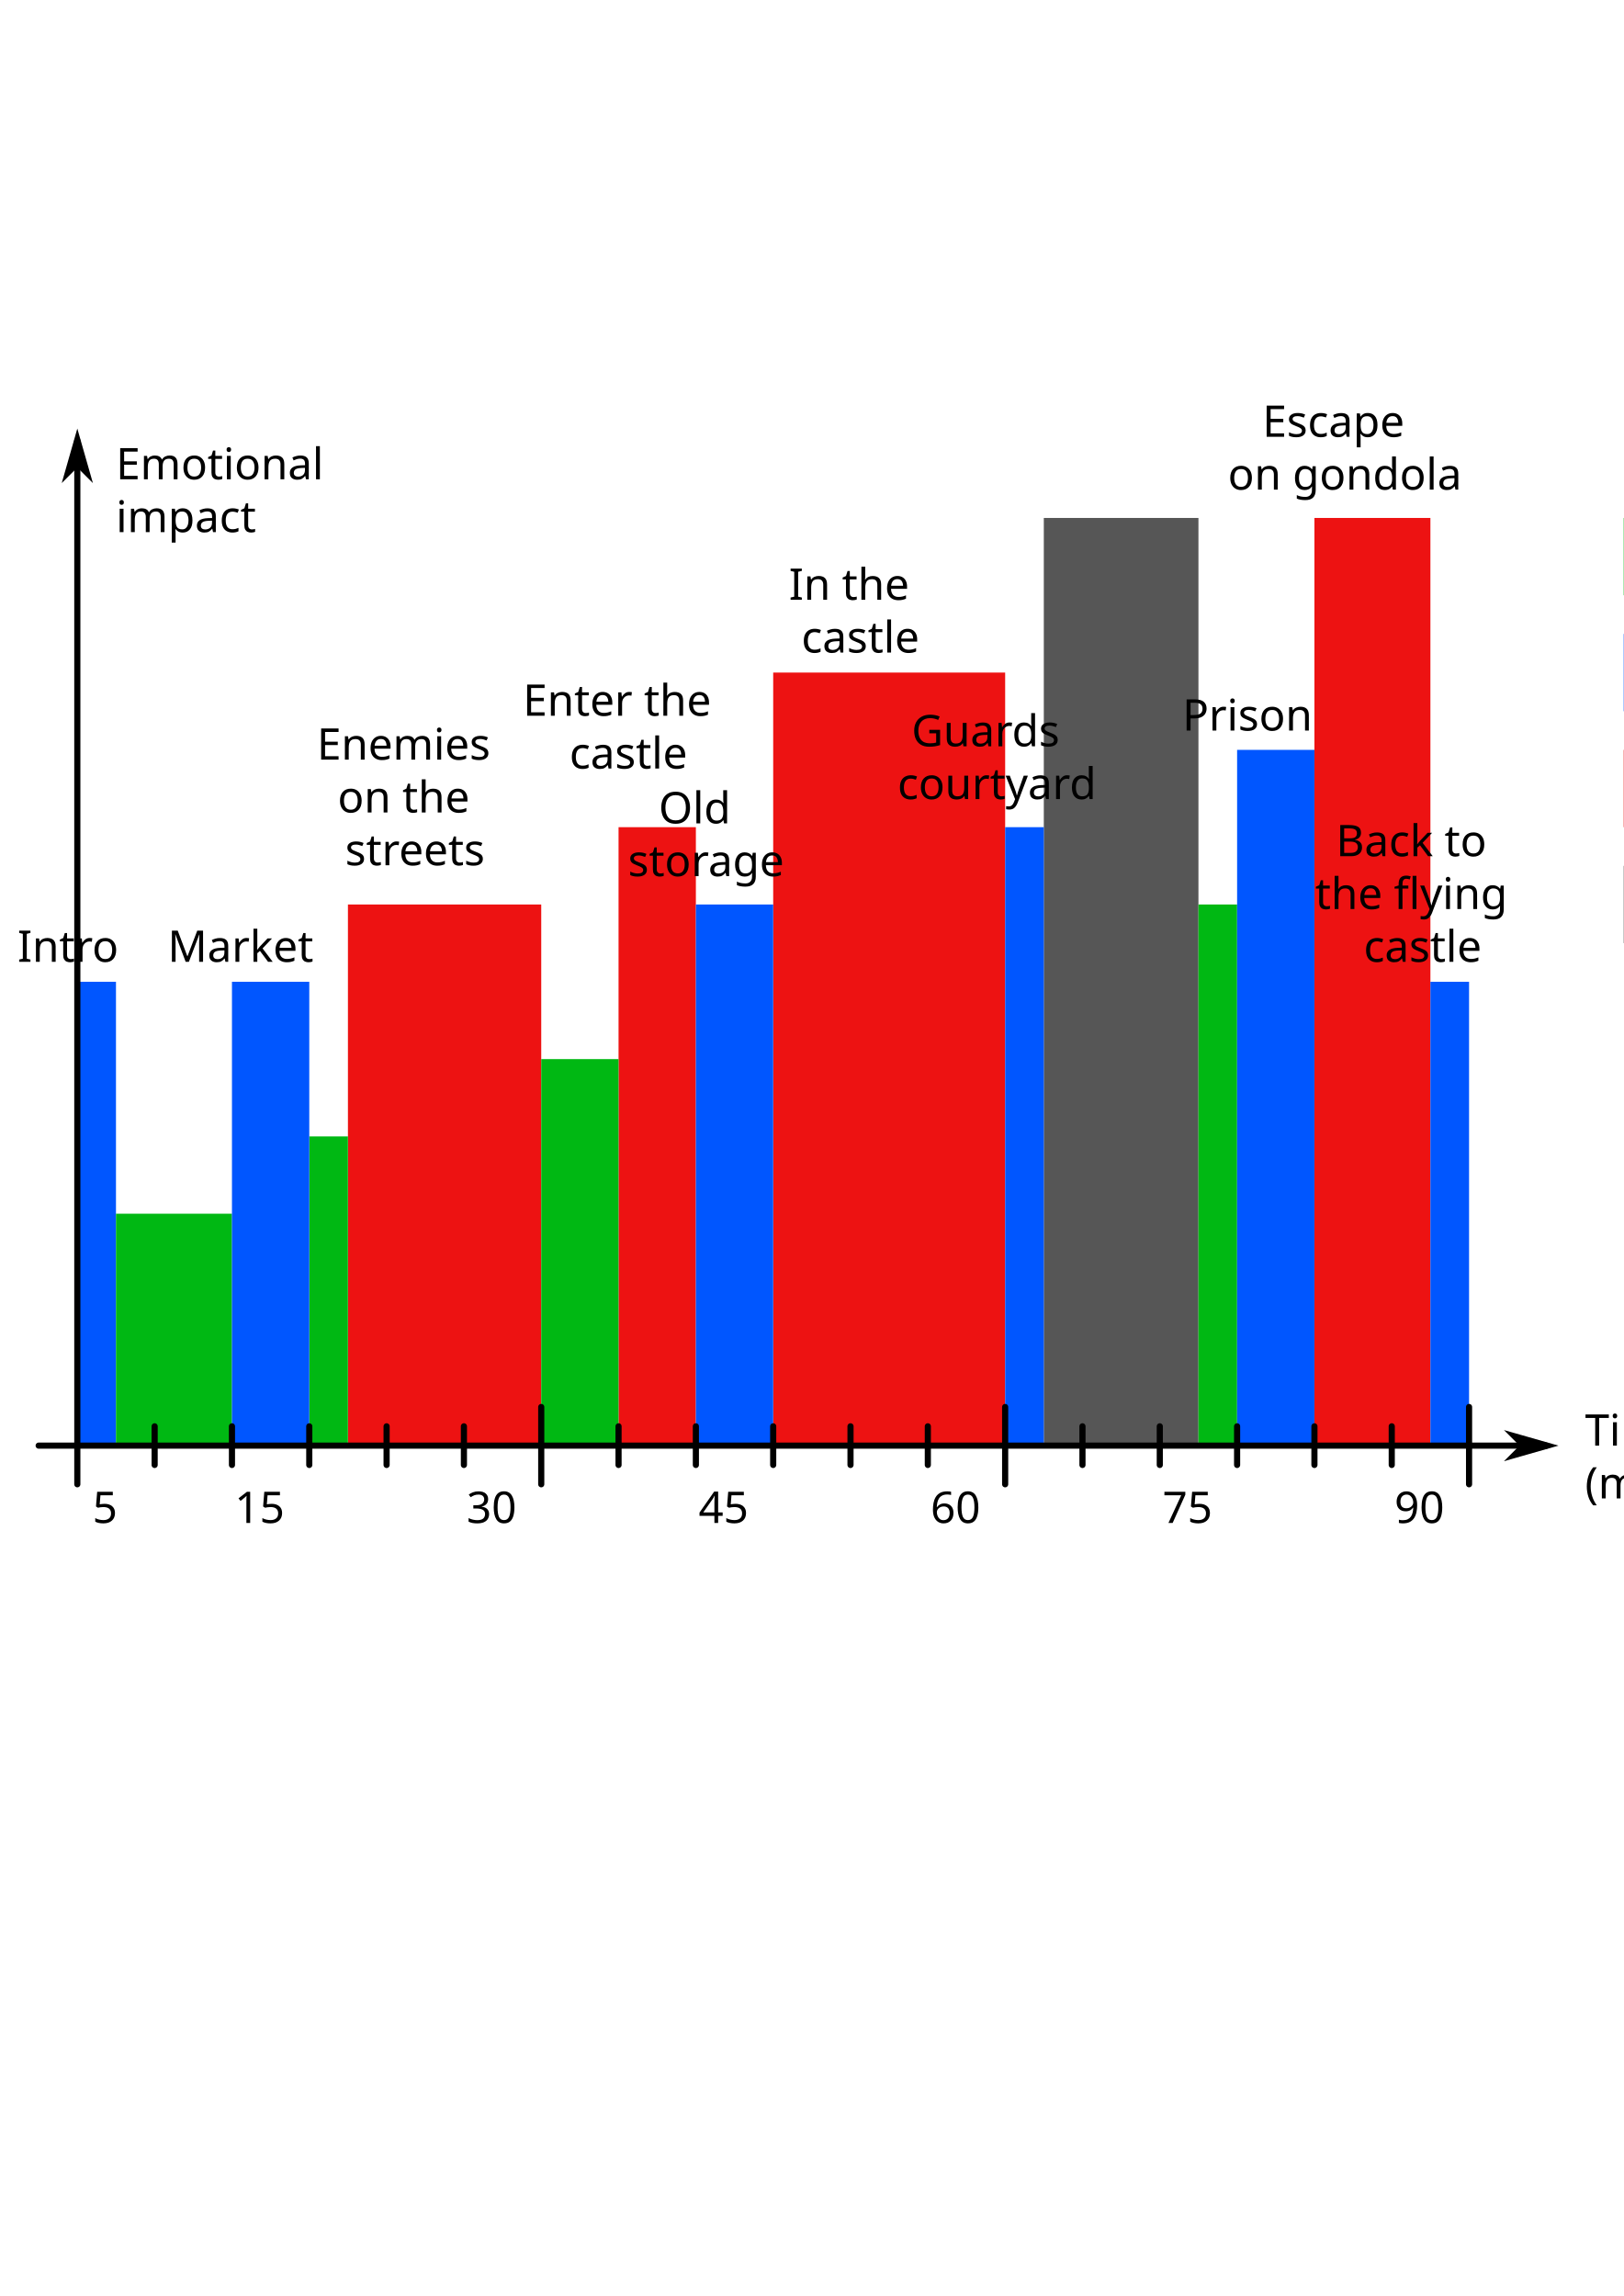
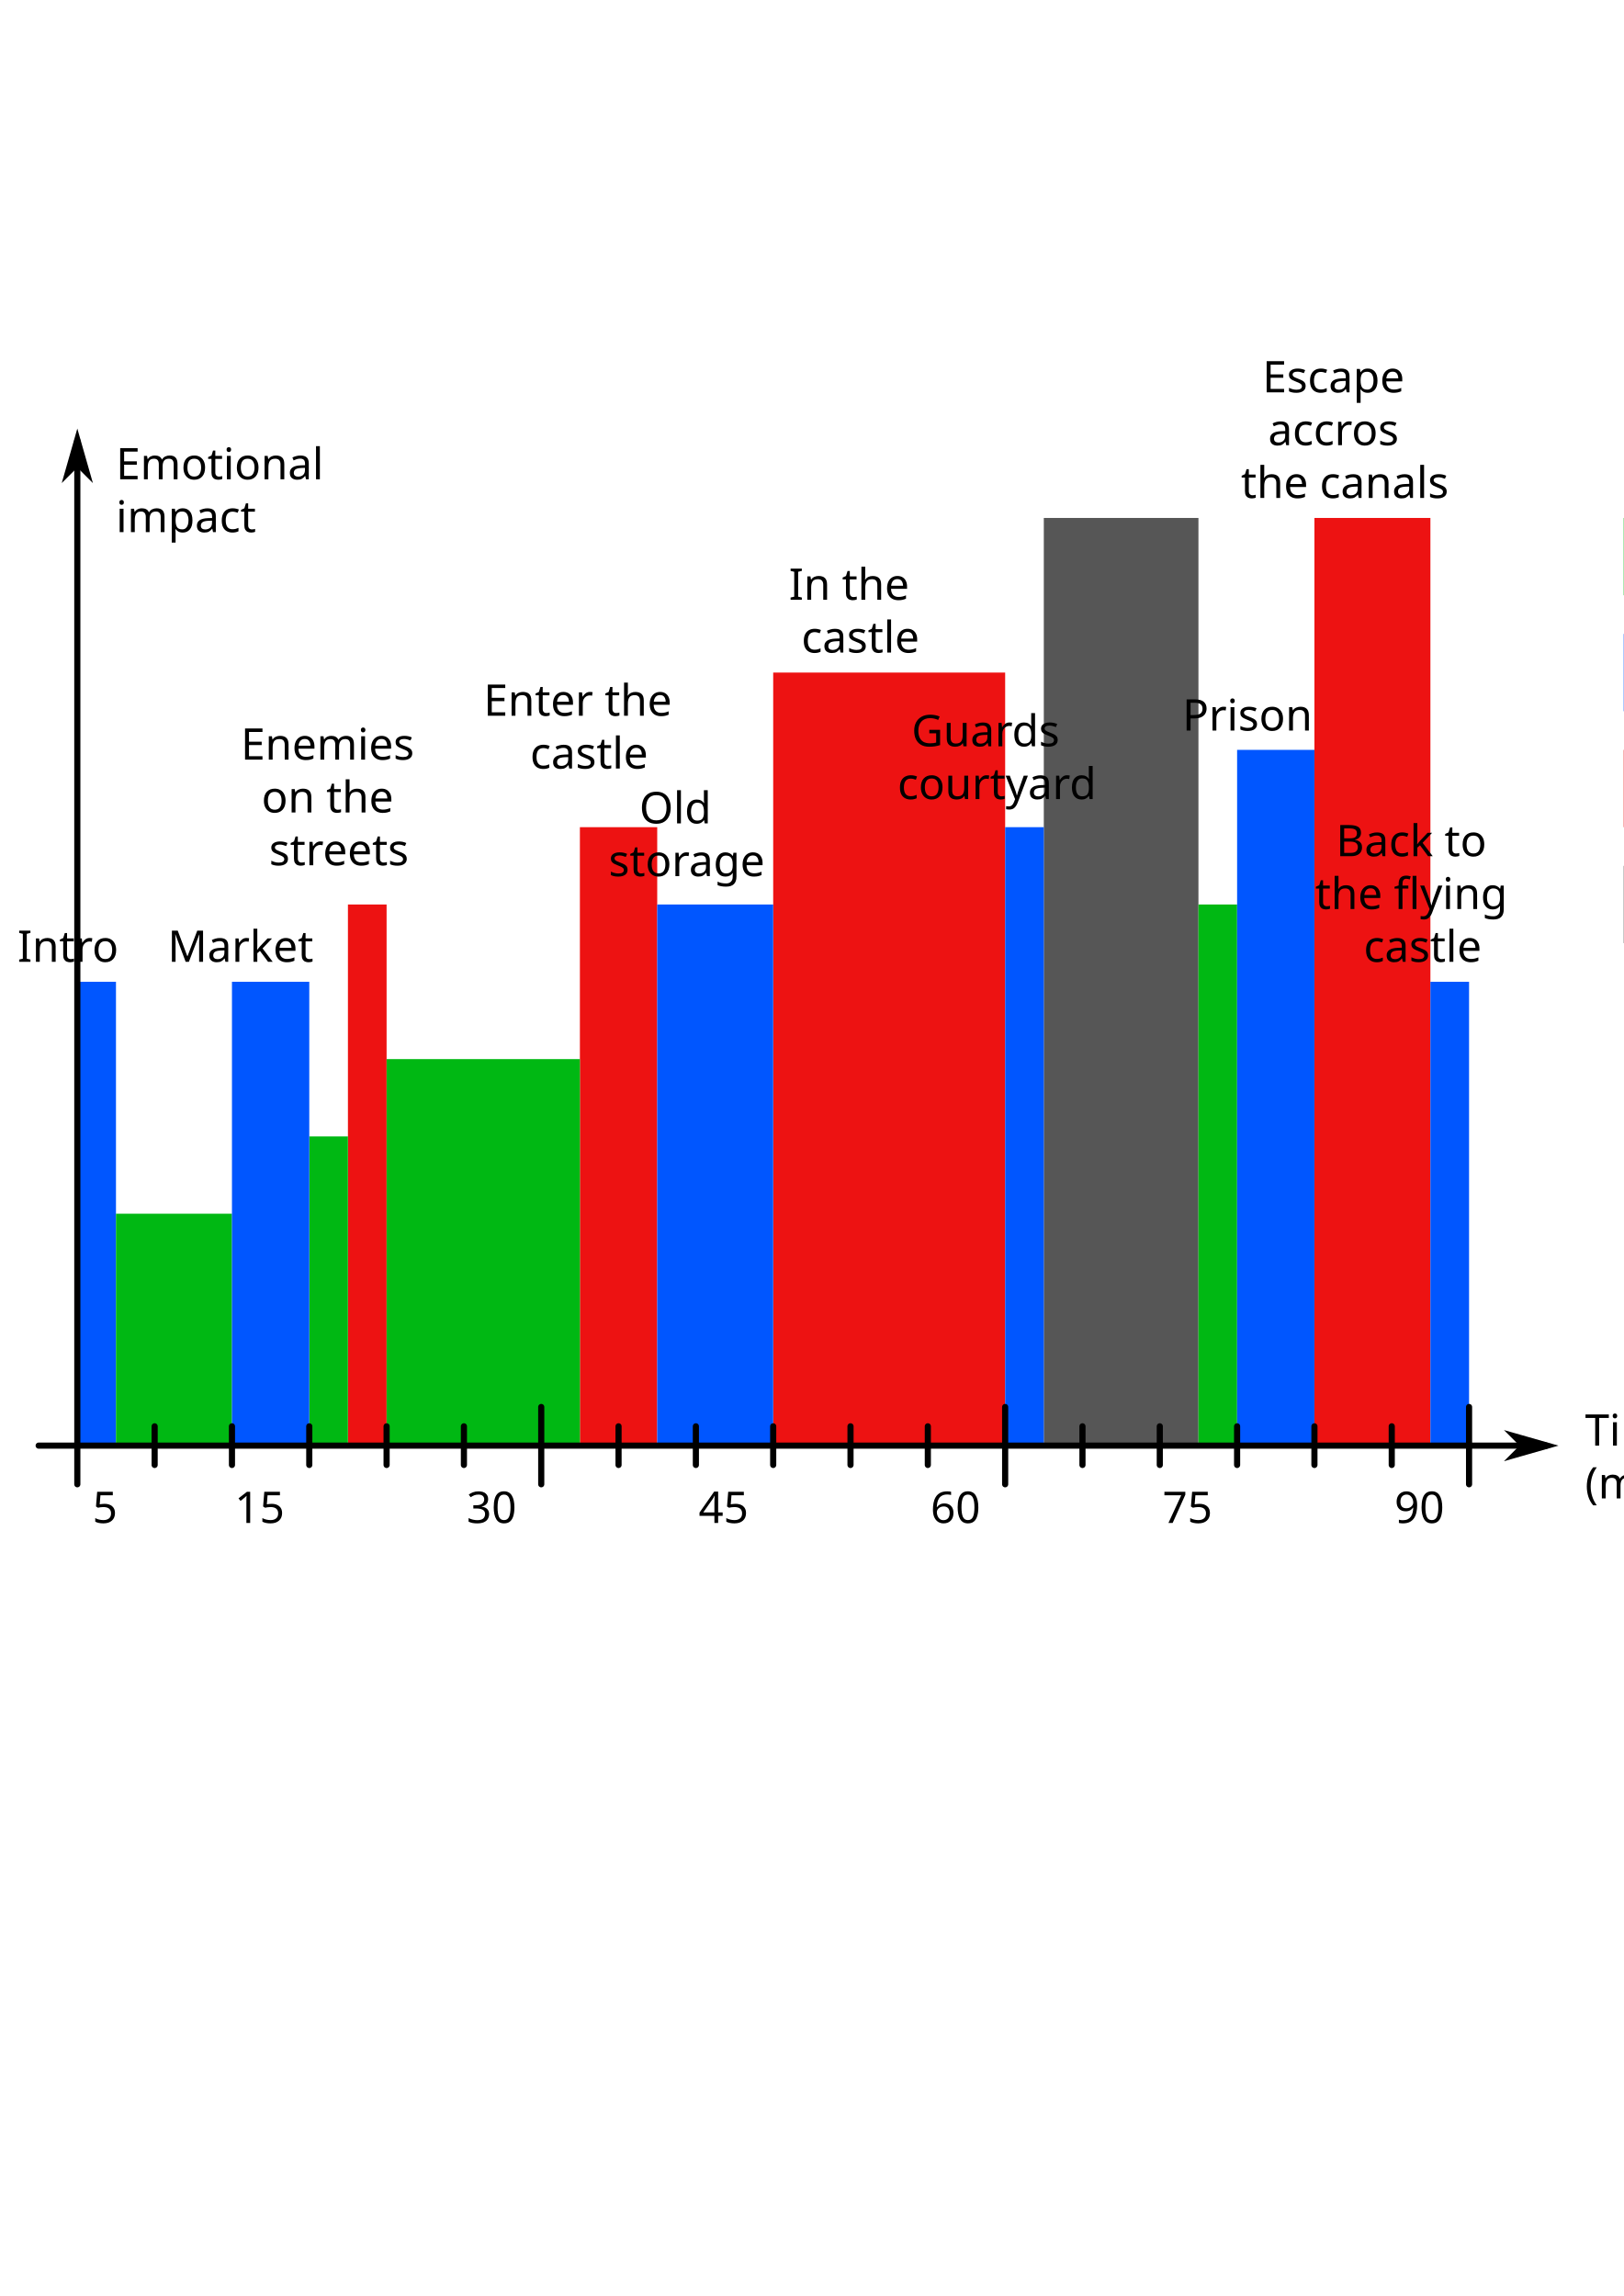
<svg xmlns="http://www.w3.org/2000/svg" width="793.701" height="1122.52" viewBox="0 0 793.701 1122.52" version="1.1" id="svg8">
  <defs id="defs2">
    <marker style="overflow:visible;" id="marker1143" refX="0.0" refY="0.0" orient="auto">
      <path transform="scale(0.4) rotate(180) translate(10,0)" style="fill-rule:evenodd;stroke:#000000;stroke-width:1pt;stroke-opacity:1;fill:#000000;fill-opacity:1" d="M 0.0,0.0 L 5.0,-5.0 L -12.5,0.0 L 5.0,5.0 L 0.0,0.0 z " id="path1141" />
    </marker>
    <marker orient="auto" refY="0.0" refX="0.0" id="Arrow1Mend" style="overflow:visible;">
      <path id="path828" d="M 0.0,0.0 L 5.0,-5.0 L -12.5,0.0 L 5.0,5.0 L 0.0,0.0 z " style="fill-rule:evenodd;stroke:#000000;stroke-width:1pt;stroke-opacity:1;fill:#000000;fill-opacity:1" transform="scale(0.4) rotate(180) translate(10,0)" />
    </marker>
    <marker orient="auto" refY="0.0" refX="0.0" id="Arrow1Lend" style="overflow:visible;">
      <path id="path822" d="M 0.0,0.0 L 5.0,-5.0 L -12.5,0.0 L 5.0,5.0 L 0.0,0.0 z " style="fill-rule:evenodd;stroke:#000000;stroke-width:1pt;stroke-opacity:1;fill:#000000;fill-opacity:1" transform="scale(0.8) rotate(180) translate(12.5,0)" />
    </marker>
  </defs>
  <g id="layer2">
    <rect style="opacity:1;fill:#ed1212;fill-opacity:1;fill-rule:nonzero;stroke:none;stroke-width:3;stroke-linecap:round;stroke-linejoin:round;stroke-miterlimit:4.603;stroke-dasharray:none;stroke-dashoffset:0;stroke-opacity:1;paint-order:normal" id="rect5000-0" width="56.693" height="453.543" x="642.52" y="253.228" />
-     <rect y="404.409" x="302.362" height="302.362" width="37.795" id="rect5307" style="opacity:1;fill:#ed1212;fill-opacity:1;fill-rule:nonzero;stroke:none;stroke-width:3;stroke-linecap:round;stroke-linejoin:round;stroke-miterlimit:4.603;stroke-dasharray:none;stroke-dashoffset:0;stroke-opacity:1;paint-order:normal" />
+     <rect y="404.409" x="283.465" height="302.362" width="37.795" id="rect5307" style="opacity:1;fill:#ed1212;fill-opacity:1;fill-rule:nonzero;stroke:none;stroke-width:3;stroke-linecap:round;stroke-linejoin:round;stroke-miterlimit:4.603;stroke-dasharray:none;stroke-dashoffset:0;stroke-opacity:1;paint-order:normal" />
    <rect style="opacity:1;fill:#ed1212;fill-opacity:1;fill-rule:nonzero;stroke:none;stroke-width:3;stroke-linecap:round;stroke-linejoin:round;stroke-miterlimit:4.603;stroke-dasharray:none;stroke-dashoffset:0;stroke-opacity:1;paint-order:normal" id="rect5000-3" width="113.386" height="377.953" x="377.953" y="328.819" />
    <rect style="opacity:1;fill:#00b813;fill-opacity:1;fill-rule:nonzero;stroke:none;stroke-width:3;stroke-linecap:round;stroke-linejoin:round;stroke-miterlimit:4.603;stroke-dasharray:none;stroke-dashoffset:0;stroke-opacity:1;paint-order:normal" id="rect4996" width="37.795" height="37.795" x="793.701" y="253.228" />
    <rect style="opacity:1;fill:#0056ff;fill-opacity:1;fill-rule:nonzero;stroke:none;stroke-width:3;stroke-linecap:round;stroke-linejoin:round;stroke-miterlimit:4.603;stroke-dasharray:none;stroke-dashoffset:0;stroke-opacity:1;paint-order:normal" id="rect4998" width="37.795" height="37.795" x="793.701" y="309.921" />
    <rect style="opacity:1;fill:#ed1212;fill-opacity:1;fill-rule:nonzero;stroke:none;stroke-width:3;stroke-linecap:round;stroke-linejoin:round;stroke-miterlimit:4.603;stroke-dasharray:none;stroke-dashoffset:0;stroke-opacity:1;paint-order:normal" id="rect5000" width="37.795" height="37.795" x="793.701" y="366.614" />
    <rect style="opacity:1;fill:#565656;fill-opacity:1;fill-rule:nonzero;stroke:none;stroke-width:3;stroke-linecap:round;stroke-linejoin:round;stroke-miterlimit:4.603;stroke-dasharray:none;stroke-dashoffset:0;stroke-opacity:1;paint-order:normal" id="rect5002" width="37.795" height="37.795" x="793.701" y="423.307" />
    <rect style="opacity:1;fill:#565656;fill-opacity:1;fill-rule:nonzero;stroke:none;stroke-width:3;stroke-linecap:round;stroke-linejoin:round;stroke-miterlimit:4.603;stroke-dasharray:none;stroke-dashoffset:0;stroke-opacity:1;paint-order:normal" id="rect5004" width="75.591" height="453.543" x="510.236" y="253.228" />
    <rect style="opacity:1;fill:#00b813;fill-opacity:1;fill-rule:nonzero;stroke:none;stroke-width:3;stroke-linecap:round;stroke-linejoin:round;stroke-miterlimit:4.603;stroke-dasharray:none;stroke-dashoffset:0;stroke-opacity:1;paint-order:normal" id="rect5006" width="18.898" height="264.567" x="585.827" y="442.205" />
    <text xml:space="preserve" style="font-style:normal;font-variant:normal;font-weight:normal;font-stretch:normal;font-size:21.333px;line-height:121%;font-family:sans-serif;-inkscape-font-specification:sans-serif;font-variant-ligatures:normal;font-variant-caps:normal;font-variant-numeric:normal;font-feature-settings:normal;text-align:start;writing-mode:lr-tb;text-anchor:start;opacity:1;fill:#00b813;fill-opacity:1;fill-rule:nonzero;stroke:none;stroke-width:3;stroke-linecap:round;stroke-linejoin:round;stroke-miterlimit:4.603;stroke-dasharray:none;stroke-dashoffset:0;stroke-opacity:1;paint-order:normal" x="850.394" y="281.575" id="text5012">
      <tspan id="tspan5010" x="850.394" y="281.575" style="fill:#000000;fill-opacity:1">Exploration</tspan>
    </text>
    <text xml:space="preserve" style="font-style:normal;font-variant:normal;font-weight:normal;font-stretch:normal;font-size:21.333px;line-height:121%;font-family:sans-serif;-inkscape-font-specification:sans-serif;font-variant-ligatures:normal;font-variant-caps:normal;font-variant-numeric:normal;font-feature-settings:normal;text-align:start;writing-mode:lr-tb;text-anchor:start;opacity:1;fill:#000000;fill-opacity:1;fill-rule:nonzero;stroke:none;stroke-width:3;stroke-linecap:round;stroke-linejoin:round;stroke-miterlimit:4.603;stroke-dasharray:none;stroke-dashoffset:0;stroke-opacity:1;paint-order:normal" x="850.394" y="338.268" id="text5016">
      <tspan id="tspan5014" x="850.394" y="338.268">Cutscene</tspan>
    </text>
    <text xml:space="preserve" style="font-style:normal;font-variant:normal;font-weight:normal;font-stretch:normal;font-size:21.333px;line-height:121%;font-family:sans-serif;-inkscape-font-specification:sans-serif;font-variant-ligatures:normal;font-variant-caps:normal;font-variant-numeric:normal;font-feature-settings:normal;text-align:start;writing-mode:lr-tb;text-anchor:start;opacity:1;fill:#000000;fill-opacity:1;fill-rule:nonzero;stroke:none;stroke-width:3;stroke-linecap:round;stroke-linejoin:round;stroke-miterlimit:4.603;stroke-dasharray:none;stroke-dashoffset:0;stroke-opacity:1;paint-order:normal" x="850.394" y="394.961" id="text5020">
      <tspan id="tspan5018" x="850.394" y="394.961">Fight/Puzzle</tspan>
    </text>
    <text xml:space="preserve" style="font-style:normal;font-variant:normal;font-weight:normal;font-stretch:normal;font-size:21.333px;line-height:121%;font-family:sans-serif;-inkscape-font-specification:sans-serif;font-variant-ligatures:normal;font-variant-caps:normal;font-variant-numeric:normal;font-feature-settings:normal;text-align:start;writing-mode:lr-tb;text-anchor:start;opacity:1;fill:#000000;fill-opacity:1;fill-rule:nonzero;stroke:none;stroke-width:3;stroke-linecap:round;stroke-linejoin:round;stroke-miterlimit:4.603;stroke-dasharray:none;stroke-dashoffset:0;stroke-opacity:1;paint-order:normal" x="850.394" y="451.654" id="text5024">
      <tspan id="tspan5022" x="850.394" y="451.654">Boss fight</tspan>
    </text>
    <rect style="opacity:1;fill:#0056ff;fill-opacity:1;fill-rule:nonzero;stroke:none;stroke-width:3;stroke-linecap:round;stroke-linejoin:round;stroke-miterlimit:4.603;stroke-dasharray:none;stroke-dashoffset:0;stroke-opacity:1;paint-order:normal" id="rect4998-7" width="18.898" height="226.772" x="37.795" y="480" />
    <rect y="593.386" x="56.693" height="113.386" width="56.693" id="rect5008-7" style="opacity:1;fill:#00b813;fill-opacity:1;fill-rule:nonzero;stroke:none;stroke-width:3;stroke-linecap:round;stroke-linejoin:round;stroke-miterlimit:4.603;stroke-dasharray:none;stroke-dashoffset:0;stroke-opacity:1;paint-order:normal" />
-     <rect style="opacity:1;fill:#ed1212;fill-opacity:1;fill-rule:nonzero;stroke:none;stroke-width:3;stroke-linecap:round;stroke-linejoin:round;stroke-miterlimit:4.603;stroke-dasharray:none;stroke-dashoffset:0;stroke-opacity:1;paint-order:normal" id="rect5000-4" width="94.488" height="264.567" x="170.079" y="442.205" />
+     <rect style="opacity:1;fill:#ed1212;fill-opacity:1;fill-rule:nonzero;stroke:none;stroke-width:3;stroke-linecap:round;stroke-linejoin:round;stroke-miterlimit:4.603;stroke-dasharray:none;stroke-dashoffset:0;stroke-opacity:1;paint-order:normal" id="rect5000-4" width="18.898" height="264.567" x="170.079" y="442.205" />
    <rect style="opacity:1;fill:#00b813;fill-opacity:1;fill-rule:nonzero;stroke:none;stroke-width:3;stroke-linecap:round;stroke-linejoin:round;stroke-miterlimit:4.603;stroke-dasharray:none;stroke-dashoffset:0;stroke-opacity:1;paint-order:normal" id="rect5071" width="18.898" height="151.181" x="151.181" y="555.591" />
    <rect y="480" x="113.386" height="226.772" width="37.795" id="rect5073" style="opacity:1;fill:#0056ff;fill-opacity:1;fill-rule:nonzero;stroke:none;stroke-width:3;stroke-linecap:round;stroke-linejoin:round;stroke-miterlimit:4.603;stroke-dasharray:none;stroke-dashoffset:0;stroke-opacity:1;paint-order:normal" />
-     <rect y="517.795" x="264.567" height="188.976" width="37.795" id="rect5008-7-3" style="opacity:1;fill:#00b813;fill-opacity:1;fill-rule:nonzero;stroke:none;stroke-width:3;stroke-linecap:round;stroke-linejoin:round;stroke-miterlimit:4.603;stroke-dasharray:none;stroke-dashoffset:0;stroke-opacity:1;paint-order:normal" />
+     <rect y="517.795" x="188.976" height="188.976" width="94.488" id="rect5008-7-3" style="opacity:1;fill:#00b813;fill-opacity:1;fill-rule:nonzero;stroke:none;stroke-width:3;stroke-linecap:round;stroke-linejoin:round;stroke-miterlimit:4.603;stroke-dasharray:none;stroke-dashoffset:0;stroke-opacity:1;paint-order:normal" />
    <text xml:space="preserve" style="font-style:normal;font-variant:normal;font-weight:normal;font-stretch:normal;font-size:21.333px;line-height:121%;font-family:sans-serif;-inkscape-font-specification:sans-serif;font-variant-ligatures:normal;font-variant-caps:normal;font-variant-numeric:normal;font-feature-settings:normal;text-align:center;writing-mode:lr-tb;text-anchor:middle;opacity:1;fill:#000000;fill-opacity:1;fill-rule:nonzero;stroke:none;stroke-width:3;stroke-linecap:round;stroke-linejoin:round;stroke-miterlimit:4.603;stroke-dasharray:none;stroke-dashoffset:0;stroke-opacity:1;paint-order:normal" x="47.088" y="470.228" id="text5092">
      <tspan id="tspan5090" x="47.088" y="470.228">Intro</tspan>
    </text>
    <text xml:space="preserve" style="font-style:normal;font-variant:normal;font-weight:normal;font-stretch:normal;font-size:21.333px;line-height:121%;font-family:sans-serif;-inkscape-font-specification:sans-serif;font-variant-ligatures:normal;font-variant-caps:normal;font-variant-numeric:normal;font-feature-settings:normal;text-align:center;writing-mode:lr-tb;text-anchor:middle;opacity:1;fill:#000000;fill-opacity:1;fill-rule:nonzero;stroke:none;stroke-width:3;stroke-linecap:round;stroke-linejoin:round;stroke-miterlimit:4.603;stroke-dasharray:none;stroke-dashoffset:0;stroke-opacity:1;paint-order:normal" x="131.466" y="470.228" id="text5096">
      <tspan id="tspan5094" x="131.466" y="470.228">Market</tspan>
    </text>
-     <text xml:space="preserve" style="font-style:normal;font-variant:normal;font-weight:normal;font-stretch:normal;font-size:21.333px;line-height:121%;font-family:sans-serif;-inkscape-font-specification:sans-serif;font-variant-ligatures:normal;font-variant-caps:normal;font-variant-numeric:normal;font-feature-settings:normal;text-align:center;writing-mode:lr-tb;text-anchor:middle;opacity:1;fill:#000000;fill-opacity:1;fill-rule:nonzero;stroke:none;stroke-width:3;stroke-linecap:round;stroke-linejoin:round;stroke-miterlimit:4.603;stroke-dasharray:none;stroke-dashoffset:0;stroke-opacity:1;paint-order:normal" x="216.724" y="371.399" id="text5100">
-       <tspan x="216.724" y="371.399" id="tspan5299">Enemies</tspan>
-       <tspan x="216.724" y="397.212" id="tspan5303">on the</tspan>
-       <tspan x="216.724" y="423.026" id="tspan5305">streets</tspan>
+     <text xml:space="preserve" style="font-style:normal;font-variant:normal;font-weight:normal;font-stretch:normal;font-size:21.333px;line-height:121%;font-family:sans-serif;-inkscape-font-specification:sans-serif;font-variant-ligatures:normal;font-variant-caps:normal;font-variant-numeric:normal;font-feature-settings:normal;text-align:center;writing-mode:lr-tb;text-anchor:middle;opacity:1;fill:#000000;fill-opacity:1;fill-rule:nonzero;stroke:none;stroke-width:3;stroke-linecap:round;stroke-linejoin:round;stroke-miterlimit:4.603;stroke-dasharray:none;stroke-dashoffset:0;stroke-opacity:1;paint-order:normal" x="179.528" y="371.399" id="text5100">
+       <tspan x="179.528" y="371.399" id="tspan5299">Enemies</tspan>
+       <tspan x="179.528" y="397.212" id="tspan5303">on the</tspan>
+       <tspan x="179.528" y="423.026" id="tspan5305">streets</tspan>
    </text>
-     <text xml:space="preserve" style="font-style:normal;font-variant:normal;font-weight:normal;font-stretch:normal;font-size:21.333px;line-height:121%;font-family:sans-serif;-inkscape-font-specification:sans-serif;font-variant-ligatures:normal;font-variant-caps:normal;font-variant-numeric:normal;font-feature-settings:normal;text-align:center;writing-mode:lr-tb;text-anchor:middle;opacity:1;fill:#000000;fill-opacity:1;fill-rule:nonzero;stroke:none;stroke-width:3;stroke-linecap:round;stroke-linejoin:round;stroke-miterlimit:4.603;stroke-dasharray:none;stroke-dashoffset:0;stroke-opacity:1;paint-order:normal" x="359.003" y="402.536" id="text5104">
-       <tspan id="tspan5102" x="359.003" y="402.536">Old</tspan>
-       <tspan x="359.003" y="428.35" id="tspan5297">storage</tspan>
+     <text xml:space="preserve" style="font-style:normal;font-variant:normal;font-weight:normal;font-stretch:normal;font-size:21.333px;line-height:121%;font-family:sans-serif;-inkscape-font-specification:sans-serif;font-variant-ligatures:normal;font-variant-caps:normal;font-variant-numeric:normal;font-feature-settings:normal;text-align:center;writing-mode:lr-tb;text-anchor:middle;opacity:1;fill:#000000;fill-opacity:1;fill-rule:nonzero;stroke:none;stroke-width:3;stroke-linecap:round;stroke-linejoin:round;stroke-miterlimit:4.603;stroke-dasharray:none;stroke-dashoffset:0;stroke-opacity:1;paint-order:normal" x="349.554" y="402.536" id="text5104">
+       <tspan id="tspan5102" x="349.554" y="402.536">Old</tspan>
+       <tspan x="349.554" y="428.35" id="tspan5297">storage</tspan>
    </text>
    <text xml:space="preserve" style="font-style:normal;font-variant:normal;font-weight:normal;font-stretch:normal;font-size:21.333px;line-height:121%;font-family:sans-serif;-inkscape-font-specification:sans-serif;font-variant-ligatures:normal;font-variant-caps:normal;font-variant-numeric:normal;font-feature-settings:normal;text-align:center;writing-mode:lr-tb;text-anchor:middle;opacity:1;fill:#000000;fill-opacity:1;fill-rule:nonzero;stroke:none;stroke-width:3;stroke-linecap:round;stroke-linejoin:round;stroke-miterlimit:4.603;stroke-dasharray:none;stroke-dashoffset:0;stroke-opacity:1;paint-order:normal" x="501.204" y="364.856" id="text5108">
      <tspan id="tspan5106" x="501.204" y="364.856">Guards</tspan>
      <tspan x="501.204" y="390.669" id="tspan5122">courtyard</tspan>
    </text>
    <text xml:space="preserve" style="font-style:normal;font-variant:normal;font-weight:normal;font-stretch:normal;font-size:21.333px;line-height:121%;font-family:sans-serif;-inkscape-font-specification:sans-serif;font-variant-ligatures:normal;font-variant-caps:normal;font-variant-numeric:normal;font-feature-settings:normal;text-align:center;writing-mode:lr-tb;text-anchor:middle;opacity:1;fill:#000000;fill-opacity:1;fill-rule:nonzero;stroke:none;stroke-width:3;stroke-linecap:round;stroke-linejoin:round;stroke-miterlimit:4.603;stroke-dasharray:none;stroke-dashoffset:0;stroke-opacity:1;paint-order:normal" x="623.622" y="357.165" id="text5112">
      <tspan id="tspan5110" x="623.622" y="357.165">Prison</tspan>
    </text>
-     <rect style="opacity:1;fill:#0056ff;fill-opacity:1;fill-rule:nonzero;stroke:none;stroke-width:3;stroke-linecap:round;stroke-linejoin:round;stroke-miterlimit:4.603;stroke-dasharray:none;stroke-dashoffset:0;stroke-opacity:1;paint-order:normal" id="rect5114" width="37.795" height="264.567" x="340.157" y="442.205" />
+     <rect style="opacity:1;fill:#0056ff;fill-opacity:1;fill-rule:nonzero;stroke:none;stroke-width:3;stroke-linecap:round;stroke-linejoin:round;stroke-miterlimit:4.603;stroke-dasharray:none;stroke-dashoffset:0;stroke-opacity:1;paint-order:normal" id="rect5114" width="56.693" height="264.567" x="321.26" y="442.205" />
    <rect y="404.409" x="491.339" height="302.362" width="18.898" id="rect5116" style="opacity:1;fill:#0056ff;fill-opacity:1;fill-rule:nonzero;stroke:none;stroke-width:3;stroke-linecap:round;stroke-linejoin:round;stroke-miterlimit:4.603;stroke-dasharray:none;stroke-dashoffset:0;stroke-opacity:1;paint-order:normal" />
    <rect style="opacity:1;fill:#0056ff;fill-opacity:1;fill-rule:nonzero;stroke:none;stroke-width:3;stroke-linecap:round;stroke-linejoin:round;stroke-miterlimit:4.603;stroke-dasharray:none;stroke-dashoffset:0;stroke-opacity:1;paint-order:normal" id="rect5118" width="37.795" height="340.158" x="604.724" y="366.614" />
    <rect y="480" x="699.213" height="226.772" width="18.898" id="rect5156" style="opacity:1;fill:#0056ff;fill-opacity:1;fill-rule:nonzero;stroke:none;stroke-width:3;stroke-linecap:round;stroke-linejoin:round;stroke-miterlimit:4.603;stroke-dasharray:none;stroke-dashoffset:0;stroke-opacity:1;paint-order:normal" />
    <text xml:space="preserve" style="font-style:normal;font-variant:normal;font-weight:normal;font-stretch:normal;font-size:21.333px;line-height:121%;font-family:sans-serif;-inkscape-font-specification:sans-serif;font-variant-ligatures:normal;font-variant-caps:normal;font-variant-numeric:normal;font-feature-settings:normal;text-align:center;writing-mode:lr-tb;text-anchor:middle;opacity:1;fill:#000000;fill-opacity:1;fill-rule:nonzero;stroke:none;stroke-width:3;stroke-linecap:round;stroke-linejoin:round;stroke-miterlimit:4.603;stroke-dasharray:none;stroke-dashoffset:0;stroke-opacity:1;paint-order:normal" x="709.302" y="418.602" id="text5112-3">
      <tspan id="tspan5110-0" x="709.302" y="418.602">Back to</tspan>
      <tspan x="709.302" y="444.415" id="tspan5176">the flying</tspan>
      <tspan x="709.302" y="470.228" id="tspan5178">castle</tspan>
    </text>
    <text xml:space="preserve" style="font-style:normal;font-variant:normal;font-weight:normal;font-stretch:normal;font-size:21.333px;line-height:121%;font-family:sans-serif;-inkscape-font-specification:sans-serif;font-variant-ligatures:normal;font-variant-caps:normal;font-variant-numeric:normal;font-feature-settings:normal;text-align:center;writing-mode:lr-tb;text-anchor:middle;opacity:1;fill:#000000;fill-opacity:1;fill-rule:nonzero;stroke:none;stroke-width:3;stroke-linecap:round;stroke-linejoin:round;stroke-miterlimit:4.603;stroke-dasharray:none;stroke-dashoffset:0;stroke-opacity:1;paint-order:normal" x="434.453" y="293.234" id="text5100-0">
      <tspan id="tspan5098-6" x="434.453" y="293.234">In the</tspan>
      <tspan x="434.453" y="319.047" id="tspan5266">castle</tspan>
    </text>
-     <text xml:space="preserve" style="font-style:normal;font-variant:normal;font-weight:normal;font-stretch:normal;font-size:21.333px;line-height:121%;font-family:sans-serif;-inkscape-font-specification:sans-serif;font-variant-ligatures:normal;font-variant-caps:normal;font-variant-numeric:normal;font-feature-settings:normal;text-align:center;writing-mode:lr-tb;text-anchor:middle;opacity:1;fill:#000000;fill-opacity:1;fill-rule:nonzero;stroke:none;stroke-width:3;stroke-linecap:round;stroke-linejoin:round;stroke-miterlimit:4.603;stroke-dasharray:none;stroke-dashoffset:0;stroke-opacity:1;paint-order:normal" x="671.246" y="213.56" id="text5100-0-4">
-       <tspan x="671.246" y="213.56" id="tspan5291">Escape</tspan>
-       <tspan x="671.246" y="239.373" id="tspan5295">on gondola</tspan>
+     <text xml:space="preserve" style="font-style:normal;font-variant:normal;font-weight:normal;font-stretch:normal;font-size:21.333px;line-height:121%;font-family:sans-serif;-inkscape-font-specification:sans-serif;font-variant-ligatures:normal;font-variant-caps:normal;font-variant-numeric:normal;font-feature-settings:normal;text-align:center;writing-mode:lr-tb;text-anchor:middle;opacity:1;fill:#000000;fill-opacity:1;fill-rule:nonzero;stroke:none;stroke-width:3;stroke-linecap:round;stroke-linejoin:round;stroke-miterlimit:4.603;stroke-dasharray:none;stroke-dashoffset:0;stroke-opacity:1;paint-order:normal" x="671.246" y="191.83" id="text5100-0-4">
+       <tspan x="671.246" y="191.83" id="tspan5291">Escape</tspan>
+       <tspan x="671.246" y="217.643" id="tspan5295">accros</tspan>
+       <tspan x="671.246" y="243.457" id="tspan112">the canals</tspan>
    </text>
-     <text xml:space="preserve" style="font-style:normal;font-variant:normal;font-weight:normal;font-stretch:normal;font-size:21.333px;line-height:121%;font-family:sans-serif;-inkscape-font-specification:sans-serif;font-variant-ligatures:normal;font-variant-caps:normal;font-variant-numeric:normal;font-feature-settings:normal;text-align:center;writing-mode:lr-tb;text-anchor:middle;opacity:1;fill:#000000;fill-opacity:1;fill-rule:nonzero;stroke:none;stroke-width:3;stroke-linecap:round;stroke-linejoin:round;stroke-miterlimit:4.603;stroke-dasharray:none;stroke-dashoffset:0;stroke-opacity:1;paint-order:normal" x="321.067" y="349.927" id="text5100-0-1">
-       <tspan id="tspan5098-6-2" x="321.067" y="349.927">Enter the</tspan>
-       <tspan x="321.067" y="375.74" id="tspan5266-8">castle</tspan>
+     <text xml:space="preserve" style="font-style:normal;font-variant:normal;font-weight:normal;font-stretch:normal;font-size:21.333px;line-height:121%;font-family:sans-serif;-inkscape-font-specification:sans-serif;font-variant-ligatures:normal;font-variant-caps:normal;font-variant-numeric:normal;font-feature-settings:normal;text-align:center;writing-mode:lr-tb;text-anchor:middle;opacity:1;fill:#000000;fill-opacity:1;fill-rule:nonzero;stroke:none;stroke-width:3;stroke-linecap:round;stroke-linejoin:round;stroke-miterlimit:4.603;stroke-dasharray:none;stroke-dashoffset:0;stroke-opacity:1;paint-order:normal" x="301.841" y="349.927" id="text5100-0-1">
+       <tspan id="tspan5098-6-2" x="301.841" y="349.927">Enter the</tspan>
+       <tspan x="301.841" y="375.74" id="tspan5266-8">castle</tspan>
    </text>
  </g>
  <g id="layer1">
    <path style="opacity:1;fill:none;fill-opacity:1;fill-rule:nonzero;stroke:#000000;stroke-width:3;stroke-linecap:round;stroke-linejoin:round;stroke-miterlimit:4.603;stroke-dasharray:none;stroke-dashoffset:0;stroke-opacity:1;marker-end:url(#Arrow1Mend);paint-order:normal" d="M 18.898,706.772 H 755.906" id="path9" />
    <path style="opacity:1;fill:none;fill-opacity:1;fill-rule:nonzero;stroke:#000000;stroke-width:3;stroke-linecap:round;stroke-linejoin:round;stroke-miterlimit:4.603;stroke-dasharray:none;stroke-dashoffset:0;stroke-opacity:1;marker-end:url(#marker1143);paint-order:normal" d="M 37.795,725.669 V 215.433" id="path1133" />
    <path style="opacity:1;fill:none;fill-opacity:1;fill-rule:nonzero;stroke:#000000;stroke-width:3;stroke-linecap:round;stroke-linejoin:round;stroke-miterlimit:4.603;stroke-dasharray:none;stroke-dashoffset:0;stroke-opacity:1;paint-order:normal" d="m 75.591,697.323 v 18.898" id="path1175" />
    <path style="opacity:1;fill:none;fill-opacity:1;fill-rule:nonzero;stroke:#000000;stroke-width:3;stroke-linecap:round;stroke-linejoin:round;stroke-miterlimit:4.603;stroke-dasharray:none;stroke-dashoffset:0;stroke-opacity:1;paint-order:normal" d="m 113.386,697.323 v 18.898" id="path1175-8" />
    <path style="opacity:1;fill:none;fill-opacity:1;fill-rule:nonzero;stroke:#000000;stroke-width:3;stroke-linecap:round;stroke-linejoin:round;stroke-miterlimit:4.603;stroke-dasharray:none;stroke-dashoffset:0;stroke-opacity:1;paint-order:normal" d="m 151.181,697.323 v 18.898" id="path1175-82" />
    <path style="opacity:1;fill:none;fill-opacity:1;fill-rule:nonzero;stroke:#000000;stroke-width:3;stroke-linecap:round;stroke-linejoin:round;stroke-miterlimit:4.603;stroke-dasharray:none;stroke-dashoffset:0;stroke-opacity:1;paint-order:normal" d="m 188.976,697.323 v 18.898" id="path1175-3" />
    <path style="opacity:1;fill:none;fill-opacity:1;fill-rule:nonzero;stroke:#000000;stroke-width:3;stroke-linecap:round;stroke-linejoin:round;stroke-miterlimit:4.603;stroke-dasharray:none;stroke-dashoffset:0;stroke-opacity:1;paint-order:normal" d="m 226.772,697.323 v 18.898" id="path1175-2" />
    <path id="path1210" d="m 264.567,687.874 v 37.795" style="opacity:1;fill:none;fill-opacity:1;fill-rule:nonzero;stroke:#000000;stroke-width:3;stroke-linecap:round;stroke-linejoin:round;stroke-miterlimit:4.603;stroke-dasharray:none;stroke-dashoffset:0;stroke-opacity:1;paint-order:normal" />
    <path id="path1212" d="m 302.362,697.323 v 18.898" style="opacity:1;fill:none;fill-opacity:1;fill-rule:nonzero;stroke:#000000;stroke-width:3;stroke-linecap:round;stroke-linejoin:round;stroke-miterlimit:4.603;stroke-dasharray:none;stroke-dashoffset:0;stroke-opacity:1;paint-order:normal" />
    <path id="path1214" d="m 340.157,697.323 v 18.898" style="opacity:1;fill:none;fill-opacity:1;fill-rule:nonzero;stroke:#000000;stroke-width:3;stroke-linecap:round;stroke-linejoin:round;stroke-miterlimit:4.603;stroke-dasharray:none;stroke-dashoffset:0;stroke-opacity:1;paint-order:normal" />
    <path id="path1216" d="m 377.953,697.323 v 18.898" style="opacity:1;fill:none;fill-opacity:1;fill-rule:nonzero;stroke:#000000;stroke-width:3;stroke-linecap:round;stroke-linejoin:round;stroke-miterlimit:4.603;stroke-dasharray:none;stroke-dashoffset:0;stroke-opacity:1;paint-order:normal" />
    <path id="path1218" d="m 415.748,697.323 v 18.898" style="opacity:1;fill:none;fill-opacity:1;fill-rule:nonzero;stroke:#000000;stroke-width:3;stroke-linecap:round;stroke-linejoin:round;stroke-miterlimit:4.603;stroke-dasharray:none;stroke-dashoffset:0;stroke-opacity:1;paint-order:normal" />
    <path style="opacity:1;fill:none;fill-opacity:1;fill-rule:nonzero;stroke:#000000;stroke-width:3;stroke-linecap:round;stroke-linejoin:round;stroke-miterlimit:4.603;stroke-dasharray:none;stroke-dashoffset:0;stroke-opacity:1;paint-order:normal" d="m 453.543,697.323 v 18.898" id="path1220" />
    <path style="opacity:1;fill:none;fill-opacity:1;fill-rule:nonzero;stroke:#000000;stroke-width:3;stroke-linecap:round;stroke-linejoin:round;stroke-miterlimit:4.603;stroke-dasharray:none;stroke-dashoffset:0;stroke-opacity:1;paint-order:normal" d="m 491.339,687.874 v 37.795" id="path1222" />
    <path style="opacity:1;fill:none;fill-opacity:1;fill-rule:nonzero;stroke:#000000;stroke-width:3;stroke-linecap:round;stroke-linejoin:round;stroke-miterlimit:4.603;stroke-dasharray:none;stroke-dashoffset:0;stroke-opacity:1;paint-order:normal" d="m 529.134,697.323 v 18.898" id="path1224" />
    <path style="opacity:1;fill:none;fill-opacity:1;fill-rule:nonzero;stroke:#000000;stroke-width:3;stroke-linecap:round;stroke-linejoin:round;stroke-miterlimit:4.603;stroke-dasharray:none;stroke-dashoffset:0;stroke-opacity:1;paint-order:normal" d="m 566.929,697.323 v 18.898" id="path1226" />
    <path style="opacity:1;fill:none;fill-opacity:1;fill-rule:nonzero;stroke:#000000;stroke-width:3;stroke-linecap:round;stroke-linejoin:round;stroke-miterlimit:4.603;stroke-dasharray:none;stroke-dashoffset:0;stroke-opacity:1;paint-order:normal" d="m 604.724,697.323 v 18.898" id="path1228" />
    <path id="path1230" d="m 642.52,697.323 v 18.898" style="opacity:1;fill:none;fill-opacity:1;fill-rule:nonzero;stroke:#000000;stroke-width:3;stroke-linecap:round;stroke-linejoin:round;stroke-miterlimit:4.603;stroke-dasharray:none;stroke-dashoffset:0;stroke-opacity:1;paint-order:normal" />
    <path id="path1232" d="m 680.315,697.323 v 18.898" style="opacity:1;fill:none;fill-opacity:1;fill-rule:nonzero;stroke:#000000;stroke-width:3;stroke-linecap:round;stroke-linejoin:round;stroke-miterlimit:4.603;stroke-dasharray:none;stroke-dashoffset:0;stroke-opacity:1;paint-order:normal" />
    <path style="opacity:1;fill:none;fill-opacity:1;fill-rule:nonzero;stroke:#000000;stroke-width:3;stroke-linecap:round;stroke-linejoin:round;stroke-miterlimit:4.603;stroke-dasharray:none;stroke-dashoffset:0;stroke-opacity:1;paint-order:normal" d="m 718.11,687.874 v 37.795" id="path1234" />
    <text xml:space="preserve" style="font-style:normal;font-variant:normal;font-weight:normal;font-stretch:normal;font-size:37.333px;line-height:125%;font-family:sans-serif;-inkscape-font-specification:sans-serif;font-variant-ligatures:normal;font-variant-caps:normal;font-variant-numeric:normal;font-feature-settings:normal;text-align:center;writing-mode:lr-tb;text-anchor:middle;opacity:1;fill:none;fill-opacity:1;fill-rule:nonzero;stroke:#000000;stroke-width:3;stroke-linecap:round;stroke-linejoin:round;stroke-miterlimit:4.603;stroke-dasharray:none;stroke-dashoffset:0;stroke-opacity:1;paint-order:normal" x="264.567" y="744.567" id="text1238">
      <tspan id="tspan1236" x="264.567" y="744.567" style="font-size:21.333px;text-align:center;text-anchor:middle;fill:#000000;fill-opacity:1;stroke:none">30</tspan>
    </text>
    <text id="text1242" y="744.567" x="491.339" style="font-style:normal;font-variant:normal;font-weight:normal;font-stretch:normal;font-size:37.333px;line-height:125%;font-family:sans-serif;-inkscape-font-specification:sans-serif;font-variant-ligatures:normal;font-variant-caps:normal;font-variant-numeric:normal;font-feature-settings:normal;text-align:center;writing-mode:lr-tb;text-anchor:middle;opacity:1;fill:none;fill-opacity:1;fill-rule:nonzero;stroke:#000000;stroke-width:3;stroke-linecap:round;stroke-linejoin:round;stroke-miterlimit:4.603;stroke-dasharray:none;stroke-dashoffset:0;stroke-opacity:1;paint-order:normal" xml:space="preserve">
      <tspan style="font-size:21.333px;text-align:center;text-anchor:middle;fill:#000000;fill-opacity:1;stroke:none" y="744.567" x="491.339" id="tspan1240">60</tspan>
    </text>
    <text xml:space="preserve" style="font-style:normal;font-variant:normal;font-weight:normal;font-stretch:normal;font-size:37.333px;line-height:125%;font-family:sans-serif;-inkscape-font-specification:sans-serif;font-variant-ligatures:normal;font-variant-caps:normal;font-variant-numeric:normal;font-feature-settings:normal;text-align:center;writing-mode:lr-tb;text-anchor:middle;opacity:1;fill:none;fill-opacity:1;fill-rule:nonzero;stroke:#000000;stroke-width:3;stroke-linecap:round;stroke-linejoin:round;stroke-miterlimit:4.603;stroke-dasharray:none;stroke-dashoffset:0;stroke-opacity:1;paint-order:normal" x="718.11" y="744.567" id="text1246">
      <tspan id="tspan1244" x="718.11" y="744.567" style="font-size:21.333px;text-align:center;text-anchor:middle;fill:#000000;fill-opacity:1;stroke:none">90</tspan>
    </text>
    <text xml:space="preserve" style="font-style:normal;font-variant:normal;font-weight:normal;font-stretch:normal;font-size:21.333px;line-height:121%;font-family:sans-serif;-inkscape-font-specification:sans-serif;font-variant-ligatures:normal;font-variant-caps:normal;font-variant-numeric:normal;font-feature-settings:normal;text-align:start;writing-mode:lr-tb;text-anchor:start;opacity:1;fill:#000000;fill-opacity:1;fill-rule:nonzero;stroke:none;stroke-width:3;stroke-linecap:round;stroke-linejoin:round;stroke-miterlimit:4.603;stroke-dasharray:none;stroke-dashoffset:0;stroke-opacity:1;paint-order:normal" x="56.693" y="234.331" id="text4991">
      <tspan id="tspan4989" x="56.693" y="234.331">Emotional</tspan>
      <tspan x="56.693" y="260.144" id="tspan4993">impact</tspan>
    </text>
    <text xml:space="preserve" style="font-style:normal;font-variant:normal;font-weight:normal;font-stretch:normal;font-size:21.333px;line-height:121%;font-family:sans-serif;-inkscape-font-specification:sans-serif;font-variant-ligatures:normal;font-variant-caps:normal;font-variant-numeric:normal;font-feature-settings:normal;text-align:start;writing-mode:lr-tb;text-anchor:start;opacity:1;fill:#000000;fill-opacity:1;fill-rule:nonzero;stroke:none;stroke-width:3;stroke-linecap:round;stroke-linejoin:round;stroke-miterlimit:4.603;stroke-dasharray:none;stroke-dashoffset:0;stroke-opacity:1;paint-order:normal" x="774.803" y="706.772" id="text5184">
      <tspan id="tspan5182" x="774.803" y="706.772">Time</tspan>
      <tspan x="774.803" y="732.585" id="tspan5186">(minutes)</tspan>
    </text>
    <text id="text105" y="744.567" x="75.591" style="font-style:normal;font-variant:normal;font-weight:normal;font-stretch:normal;font-size:37.333px;line-height:125%;font-family:sans-serif;-inkscape-font-specification:sans-serif;font-variant-ligatures:normal;font-variant-caps:normal;font-variant-numeric:normal;font-feature-settings:normal;text-align:center;writing-mode:lr-tb;text-anchor:middle;opacity:1;fill:none;fill-opacity:1;fill-rule:nonzero;stroke:#000000;stroke-width:3;stroke-linecap:round;stroke-linejoin:round;stroke-miterlimit:4.603;stroke-dasharray:none;stroke-dashoffset:0;stroke-opacity:1;paint-order:normal" xml:space="preserve">
      <tspan style="font-size:21.333px;text-align:center;text-anchor:middle;fill:#000000;fill-opacity:1;stroke:none" y="744.567" x="75.591" id="tspan103">5</tspan>
    </text>
    <text xml:space="preserve" style="font-style:normal;font-variant:normal;font-weight:normal;font-stretch:normal;font-size:37.333px;line-height:125%;font-family:sans-serif;-inkscape-font-specification:sans-serif;font-variant-ligatures:normal;font-variant-caps:normal;font-variant-numeric:normal;font-feature-settings:normal;text-align:center;writing-mode:lr-tb;text-anchor:middle;opacity:1;fill:none;fill-opacity:1;fill-rule:nonzero;stroke:#000000;stroke-width:3;stroke-linecap:round;stroke-linejoin:round;stroke-miterlimit:4.603;stroke-dasharray:none;stroke-dashoffset:0;stroke-opacity:1;paint-order:normal" x="151.181" y="744.567" id="text109">
      <tspan id="tspan107" x="151.181" y="744.567" style="font-size:21.333px;text-align:center;text-anchor:middle;fill:#000000;fill-opacity:1;stroke:none">15</tspan>
    </text>
    <text id="text113" y="744.567" x="377.953" style="font-style:normal;font-variant:normal;font-weight:normal;font-stretch:normal;font-size:37.333px;line-height:125%;font-family:sans-serif;-inkscape-font-specification:sans-serif;font-variant-ligatures:normal;font-variant-caps:normal;font-variant-numeric:normal;font-feature-settings:normal;text-align:center;writing-mode:lr-tb;text-anchor:middle;opacity:1;fill:none;fill-opacity:1;fill-rule:nonzero;stroke:#000000;stroke-width:3;stroke-linecap:round;stroke-linejoin:round;stroke-miterlimit:4.603;stroke-dasharray:none;stroke-dashoffset:0;stroke-opacity:1;paint-order:normal" xml:space="preserve">
      <tspan style="font-size:21.333px;text-align:center;text-anchor:middle;fill:#000000;fill-opacity:1;stroke:none" y="744.567" x="377.953" id="tspan111">45</tspan>
    </text>
    <text xml:space="preserve" style="font-style:normal;font-variant:normal;font-weight:normal;font-stretch:normal;font-size:37.333px;line-height:125%;font-family:sans-serif;-inkscape-font-specification:sans-serif;font-variant-ligatures:normal;font-variant-caps:normal;font-variant-numeric:normal;font-feature-settings:normal;text-align:center;writing-mode:lr-tb;text-anchor:middle;opacity:1;fill:none;fill-opacity:1;fill-rule:nonzero;stroke:#000000;stroke-width:3;stroke-linecap:round;stroke-linejoin:round;stroke-miterlimit:4.603;stroke-dasharray:none;stroke-dashoffset:0;stroke-opacity:1;paint-order:normal" x="604.724" y="744.567" id="text117">
      <tspan id="tspan115" x="604.724" y="744.567" style="font-size:21.333px;text-align:center;text-anchor:middle;fill:#000000;fill-opacity:1;stroke:none">75</tspan>
    </text>
  </g>
</svg>
